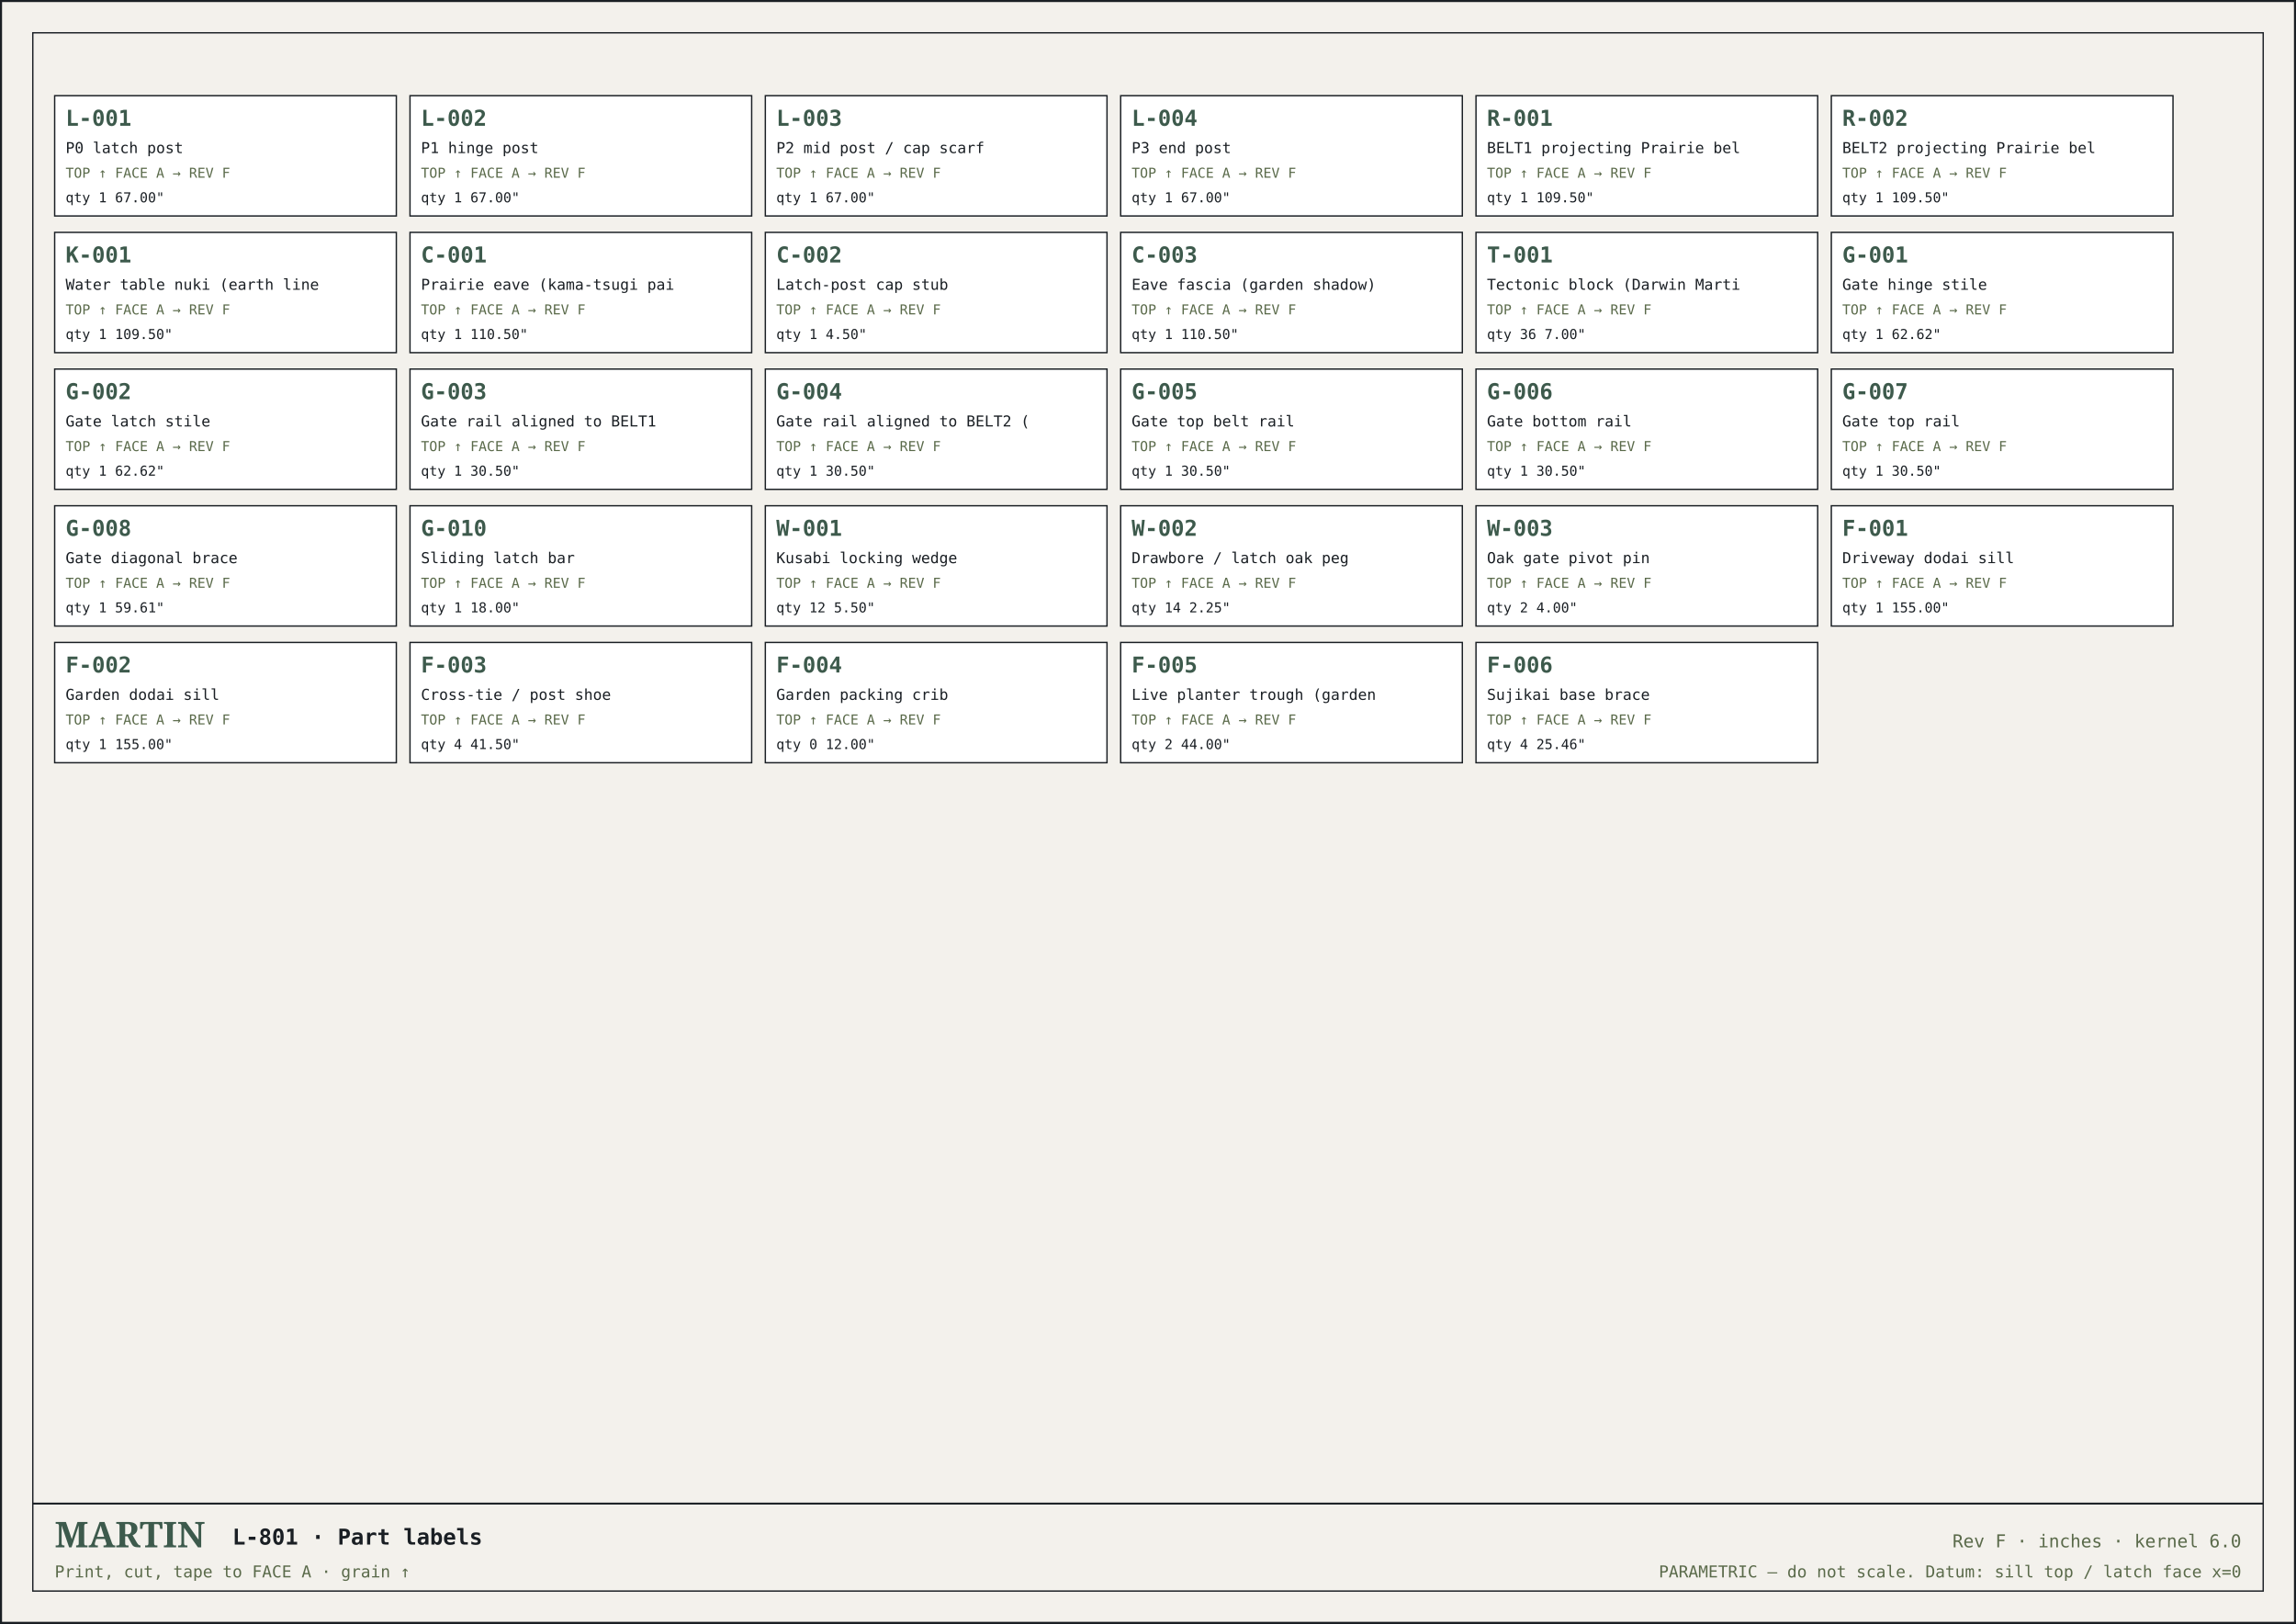
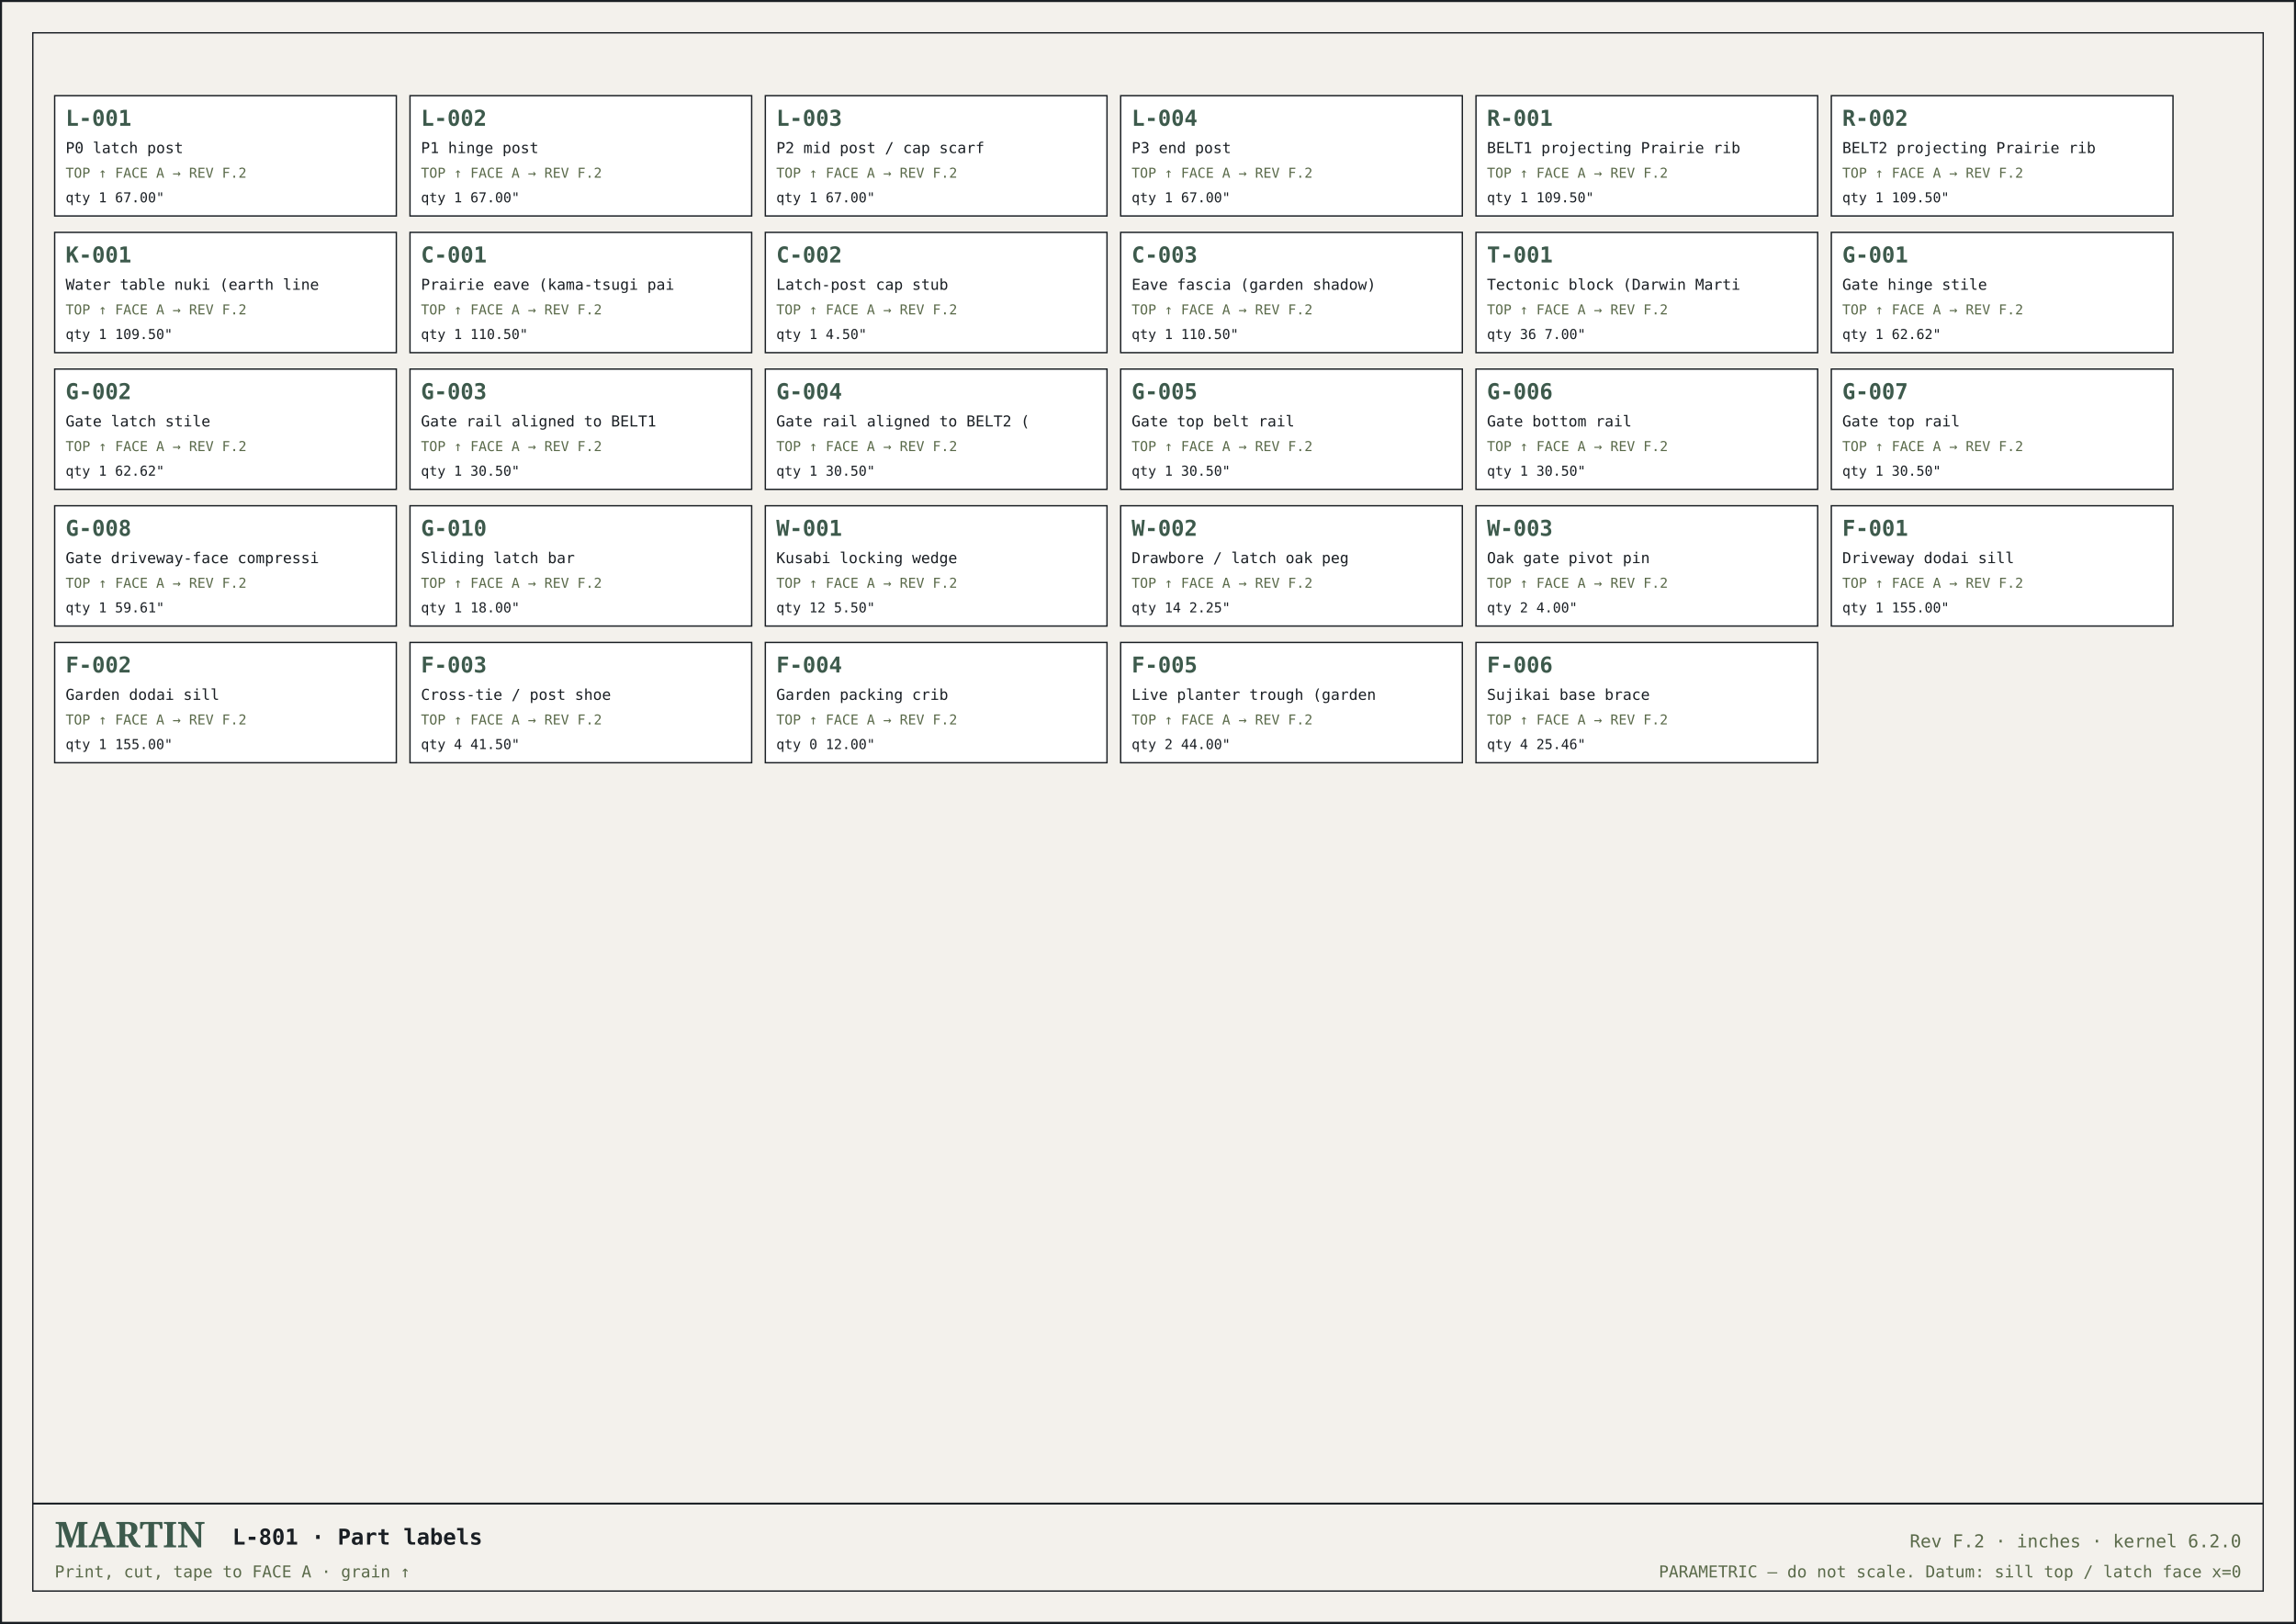
<svg xmlns="http://www.w3.org/2000/svg" width="1680" height="1188" viewBox="0 0 1680 1188">
  <rect x="0.0" y="0.0" width="1680.0" height="1188.0" fill="#f3f1ec" stroke="#1a1f24" stroke-width="3" />
  <rect x="24.0" y="24.0" width="1632.0" height="1140.0" fill="none" stroke="#1a1f24" stroke-width="1" />
  <line x1="24.0" y1="1100.0" x2="1656.0" y2="1100.0" stroke="#1a1f24" stroke-width="1.4" />
  <text x="40.0" y="1132.0" font-family="Georgia, serif" font-size="26" fill="#3d5a4c" text-anchor="start" font-weight="600">MARTIN</text>
  <text x="170.0" y="1130.0" font-family="IBM Plex Mono, Menlo, monospace" font-size="16" fill="#1a1f24" text-anchor="start" font-weight="600">L-801  ·  Part labels</text>
  <text x="40.0" y="1154.0" font-family="IBM Plex Mono, Menlo, monospace" font-size="12" fill="#5a6a4a" text-anchor="start">Print, cut, tape to FACE A  ·  grain ↑</text>
-   <text x="1640.0" y="1132.0" font-family="IBM Plex Mono, Menlo, monospace" font-size="13" fill="#5a6a4a" text-anchor="end">Rev F  ·  inches  ·  kernel 6.0</text>
+   <text x="1640.0" y="1132.0" font-family="IBM Plex Mono, Menlo, monospace" font-size="13" fill="#5a6a4a" text-anchor="end">Rev F.2  ·  inches  ·  kernel 6.2.0</text>
  <text x="1640.0" y="1154.0" font-family="IBM Plex Mono, Menlo, monospace" font-size="12" fill="#5a6a4a" text-anchor="end">PARAMETRIC — do not scale. Datum: sill top / latch face x=0</text>
  <rect x="40.0" y="70.0" width="250.0" height="88.0" fill="#fff" stroke="#1a1f24" stroke-width="1" />
  <text x="48.0" y="92.0" font-family="IBM Plex Mono, Menlo, monospace" font-size="16" fill="#3d5a4c" text-anchor="start" font-weight="600">L-001</text>
  <text x="48.0" y="112.0" font-family="IBM Plex Mono, Menlo, monospace" font-size="11" fill="#1a1f24" text-anchor="start">P0 latch post</text>
-   <text x="48.0" y="130.0" font-family="IBM Plex Mono, Menlo, monospace" font-size="10" fill="#5a6a4a" text-anchor="start">TOP ↑  FACE A →  REV F</text>
+   <text x="48.0" y="130.0" font-family="IBM Plex Mono, Menlo, monospace" font-size="10" fill="#5a6a4a" text-anchor="start">TOP ↑  FACE A →  REV F.2</text>
  <text x="48.0" y="148.0" font-family="IBM Plex Mono, Menlo, monospace" font-size="10" fill="#1a1f24" text-anchor="start">qty 1  67.00"</text>
  <rect x="300.0" y="70.0" width="250.0" height="88.0" fill="#fff" stroke="#1a1f24" stroke-width="1" />
  <text x="308.0" y="92.0" font-family="IBM Plex Mono, Menlo, monospace" font-size="16" fill="#3d5a4c" text-anchor="start" font-weight="600">L-002</text>
  <text x="308.0" y="112.0" font-family="IBM Plex Mono, Menlo, monospace" font-size="11" fill="#1a1f24" text-anchor="start">P1 hinge post</text>
-   <text x="308.0" y="130.0" font-family="IBM Plex Mono, Menlo, monospace" font-size="10" fill="#5a6a4a" text-anchor="start">TOP ↑  FACE A →  REV F</text>
+   <text x="308.0" y="130.0" font-family="IBM Plex Mono, Menlo, monospace" font-size="10" fill="#5a6a4a" text-anchor="start">TOP ↑  FACE A →  REV F.2</text>
  <text x="308.0" y="148.0" font-family="IBM Plex Mono, Menlo, monospace" font-size="10" fill="#1a1f24" text-anchor="start">qty 1  67.00"</text>
  <rect x="560.0" y="70.0" width="250.0" height="88.0" fill="#fff" stroke="#1a1f24" stroke-width="1" />
  <text x="568.0" y="92.0" font-family="IBM Plex Mono, Menlo, monospace" font-size="16" fill="#3d5a4c" text-anchor="start" font-weight="600">L-003</text>
  <text x="568.0" y="112.0" font-family="IBM Plex Mono, Menlo, monospace" font-size="11" fill="#1a1f24" text-anchor="start">P2 mid post / cap scarf</text>
-   <text x="568.0" y="130.0" font-family="IBM Plex Mono, Menlo, monospace" font-size="10" fill="#5a6a4a" text-anchor="start">TOP ↑  FACE A →  REV F</text>
+   <text x="568.0" y="130.0" font-family="IBM Plex Mono, Menlo, monospace" font-size="10" fill="#5a6a4a" text-anchor="start">TOP ↑  FACE A →  REV F.2</text>
  <text x="568.0" y="148.0" font-family="IBM Plex Mono, Menlo, monospace" font-size="10" fill="#1a1f24" text-anchor="start">qty 1  67.00"</text>
  <rect x="820.0" y="70.0" width="250.0" height="88.0" fill="#fff" stroke="#1a1f24" stroke-width="1" />
  <text x="828.0" y="92.0" font-family="IBM Plex Mono, Menlo, monospace" font-size="16" fill="#3d5a4c" text-anchor="start" font-weight="600">L-004</text>
  <text x="828.0" y="112.0" font-family="IBM Plex Mono, Menlo, monospace" font-size="11" fill="#1a1f24" text-anchor="start">P3 end post</text>
-   <text x="828.0" y="130.0" font-family="IBM Plex Mono, Menlo, monospace" font-size="10" fill="#5a6a4a" text-anchor="start">TOP ↑  FACE A →  REV F</text>
+   <text x="828.0" y="130.0" font-family="IBM Plex Mono, Menlo, monospace" font-size="10" fill="#5a6a4a" text-anchor="start">TOP ↑  FACE A →  REV F.2</text>
  <text x="828.0" y="148.0" font-family="IBM Plex Mono, Menlo, monospace" font-size="10" fill="#1a1f24" text-anchor="start">qty 1  67.00"</text>
  <rect x="1080.0" y="70.0" width="250.0" height="88.0" fill="#fff" stroke="#1a1f24" stroke-width="1" />
  <text x="1088.0" y="92.0" font-family="IBM Plex Mono, Menlo, monospace" font-size="16" fill="#3d5a4c" text-anchor="start" font-weight="600">R-001</text>
-   <text x="1088.0" y="112.0" font-family="IBM Plex Mono, Menlo, monospace" font-size="11" fill="#1a1f24" text-anchor="start">BELT1 projecting Prairie bel</text>
-   <text x="1088.0" y="130.0" font-family="IBM Plex Mono, Menlo, monospace" font-size="10" fill="#5a6a4a" text-anchor="start">TOP ↑  FACE A →  REV F</text>
+   <text x="1088.0" y="112.0" font-family="IBM Plex Mono, Menlo, monospace" font-size="11" fill="#1a1f24" text-anchor="start">BELT1 projecting Prairie rib</text>
+   <text x="1088.0" y="130.0" font-family="IBM Plex Mono, Menlo, monospace" font-size="10" fill="#5a6a4a" text-anchor="start">TOP ↑  FACE A →  REV F.2</text>
  <text x="1088.0" y="148.0" font-family="IBM Plex Mono, Menlo, monospace" font-size="10" fill="#1a1f24" text-anchor="start">qty 1  109.50"</text>
  <rect x="1340.0" y="70.0" width="250.0" height="88.0" fill="#fff" stroke="#1a1f24" stroke-width="1" />
  <text x="1348.0" y="92.0" font-family="IBM Plex Mono, Menlo, monospace" font-size="16" fill="#3d5a4c" text-anchor="start" font-weight="600">R-002</text>
-   <text x="1348.0" y="112.0" font-family="IBM Plex Mono, Menlo, monospace" font-size="11" fill="#1a1f24" text-anchor="start">BELT2 projecting Prairie bel</text>
-   <text x="1348.0" y="130.0" font-family="IBM Plex Mono, Menlo, monospace" font-size="10" fill="#5a6a4a" text-anchor="start">TOP ↑  FACE A →  REV F</text>
+   <text x="1348.0" y="112.0" font-family="IBM Plex Mono, Menlo, monospace" font-size="11" fill="#1a1f24" text-anchor="start">BELT2 projecting Prairie rib</text>
+   <text x="1348.0" y="130.0" font-family="IBM Plex Mono, Menlo, monospace" font-size="10" fill="#5a6a4a" text-anchor="start">TOP ↑  FACE A →  REV F.2</text>
  <text x="1348.0" y="148.0" font-family="IBM Plex Mono, Menlo, monospace" font-size="10" fill="#1a1f24" text-anchor="start">qty 1  109.50"</text>
  <rect x="40.0" y="170.0" width="250.0" height="88.0" fill="#fff" stroke="#1a1f24" stroke-width="1" />
  <text x="48.0" y="192.0" font-family="IBM Plex Mono, Menlo, monospace" font-size="16" fill="#3d5a4c" text-anchor="start" font-weight="600">K-001</text>
  <text x="48.0" y="212.0" font-family="IBM Plex Mono, Menlo, monospace" font-size="11" fill="#1a1f24" text-anchor="start">Water table nuki (earth line</text>
-   <text x="48.0" y="230.0" font-family="IBM Plex Mono, Menlo, monospace" font-size="10" fill="#5a6a4a" text-anchor="start">TOP ↑  FACE A →  REV F</text>
+   <text x="48.0" y="230.0" font-family="IBM Plex Mono, Menlo, monospace" font-size="10" fill="#5a6a4a" text-anchor="start">TOP ↑  FACE A →  REV F.2</text>
  <text x="48.0" y="248.0" font-family="IBM Plex Mono, Menlo, monospace" font-size="10" fill="#1a1f24" text-anchor="start">qty 1  109.50"</text>
  <rect x="300.0" y="170.0" width="250.0" height="88.0" fill="#fff" stroke="#1a1f24" stroke-width="1" />
  <text x="308.0" y="192.0" font-family="IBM Plex Mono, Menlo, monospace" font-size="16" fill="#3d5a4c" text-anchor="start" font-weight="600">C-001</text>
  <text x="308.0" y="212.0" font-family="IBM Plex Mono, Menlo, monospace" font-size="11" fill="#1a1f24" text-anchor="start">Prairie eave (kama-tsugi pai</text>
-   <text x="308.0" y="230.0" font-family="IBM Plex Mono, Menlo, monospace" font-size="10" fill="#5a6a4a" text-anchor="start">TOP ↑  FACE A →  REV F</text>
+   <text x="308.0" y="230.0" font-family="IBM Plex Mono, Menlo, monospace" font-size="10" fill="#5a6a4a" text-anchor="start">TOP ↑  FACE A →  REV F.2</text>
  <text x="308.0" y="248.0" font-family="IBM Plex Mono, Menlo, monospace" font-size="10" fill="#1a1f24" text-anchor="start">qty 1  110.50"</text>
  <rect x="560.0" y="170.0" width="250.0" height="88.0" fill="#fff" stroke="#1a1f24" stroke-width="1" />
  <text x="568.0" y="192.0" font-family="IBM Plex Mono, Menlo, monospace" font-size="16" fill="#3d5a4c" text-anchor="start" font-weight="600">C-002</text>
  <text x="568.0" y="212.0" font-family="IBM Plex Mono, Menlo, monospace" font-size="11" fill="#1a1f24" text-anchor="start">Latch-post cap stub</text>
-   <text x="568.0" y="230.0" font-family="IBM Plex Mono, Menlo, monospace" font-size="10" fill="#5a6a4a" text-anchor="start">TOP ↑  FACE A →  REV F</text>
+   <text x="568.0" y="230.0" font-family="IBM Plex Mono, Menlo, monospace" font-size="10" fill="#5a6a4a" text-anchor="start">TOP ↑  FACE A →  REV F.2</text>
  <text x="568.0" y="248.0" font-family="IBM Plex Mono, Menlo, monospace" font-size="10" fill="#1a1f24" text-anchor="start">qty 1  4.50"</text>
  <rect x="820.0" y="170.0" width="250.0" height="88.0" fill="#fff" stroke="#1a1f24" stroke-width="1" />
  <text x="828.0" y="192.0" font-family="IBM Plex Mono, Menlo, monospace" font-size="16" fill="#3d5a4c" text-anchor="start" font-weight="600">C-003</text>
  <text x="828.0" y="212.0" font-family="IBM Plex Mono, Menlo, monospace" font-size="11" fill="#1a1f24" text-anchor="start">Eave fascia (garden shadow)</text>
-   <text x="828.0" y="230.0" font-family="IBM Plex Mono, Menlo, monospace" font-size="10" fill="#5a6a4a" text-anchor="start">TOP ↑  FACE A →  REV F</text>
+   <text x="828.0" y="230.0" font-family="IBM Plex Mono, Menlo, monospace" font-size="10" fill="#5a6a4a" text-anchor="start">TOP ↑  FACE A →  REV F.2</text>
  <text x="828.0" y="248.0" font-family="IBM Plex Mono, Menlo, monospace" font-size="10" fill="#1a1f24" text-anchor="start">qty 1  110.50"</text>
  <rect x="1080.0" y="170.0" width="250.0" height="88.0" fill="#fff" stroke="#1a1f24" stroke-width="1" />
  <text x="1088.0" y="192.0" font-family="IBM Plex Mono, Menlo, monospace" font-size="16" fill="#3d5a4c" text-anchor="start" font-weight="600">T-001</text>
  <text x="1088.0" y="212.0" font-family="IBM Plex Mono, Menlo, monospace" font-size="11" fill="#1a1f24" text-anchor="start">Tectonic block (Darwin Marti</text>
-   <text x="1088.0" y="230.0" font-family="IBM Plex Mono, Menlo, monospace" font-size="10" fill="#5a6a4a" text-anchor="start">TOP ↑  FACE A →  REV F</text>
+   <text x="1088.0" y="230.0" font-family="IBM Plex Mono, Menlo, monospace" font-size="10" fill="#5a6a4a" text-anchor="start">TOP ↑  FACE A →  REV F.2</text>
  <text x="1088.0" y="248.0" font-family="IBM Plex Mono, Menlo, monospace" font-size="10" fill="#1a1f24" text-anchor="start">qty 36  7.00"</text>
  <rect x="1340.0" y="170.0" width="250.0" height="88.0" fill="#fff" stroke="#1a1f24" stroke-width="1" />
  <text x="1348.0" y="192.0" font-family="IBM Plex Mono, Menlo, monospace" font-size="16" fill="#3d5a4c" text-anchor="start" font-weight="600">G-001</text>
  <text x="1348.0" y="212.0" font-family="IBM Plex Mono, Menlo, monospace" font-size="11" fill="#1a1f24" text-anchor="start">Gate hinge stile</text>
-   <text x="1348.0" y="230.0" font-family="IBM Plex Mono, Menlo, monospace" font-size="10" fill="#5a6a4a" text-anchor="start">TOP ↑  FACE A →  REV F</text>
+   <text x="1348.0" y="230.0" font-family="IBM Plex Mono, Menlo, monospace" font-size="10" fill="#5a6a4a" text-anchor="start">TOP ↑  FACE A →  REV F.2</text>
  <text x="1348.0" y="248.0" font-family="IBM Plex Mono, Menlo, monospace" font-size="10" fill="#1a1f24" text-anchor="start">qty 1  62.62"</text>
  <rect x="40.0" y="270.0" width="250.0" height="88.0" fill="#fff" stroke="#1a1f24" stroke-width="1" />
  <text x="48.0" y="292.0" font-family="IBM Plex Mono, Menlo, monospace" font-size="16" fill="#3d5a4c" text-anchor="start" font-weight="600">G-002</text>
  <text x="48.0" y="312.0" font-family="IBM Plex Mono, Menlo, monospace" font-size="11" fill="#1a1f24" text-anchor="start">Gate latch stile</text>
-   <text x="48.0" y="330.0" font-family="IBM Plex Mono, Menlo, monospace" font-size="10" fill="#5a6a4a" text-anchor="start">TOP ↑  FACE A →  REV F</text>
+   <text x="48.0" y="330.0" font-family="IBM Plex Mono, Menlo, monospace" font-size="10" fill="#5a6a4a" text-anchor="start">TOP ↑  FACE A →  REV F.2</text>
  <text x="48.0" y="348.0" font-family="IBM Plex Mono, Menlo, monospace" font-size="10" fill="#1a1f24" text-anchor="start">qty 1  62.62"</text>
  <rect x="300.0" y="270.0" width="250.0" height="88.0" fill="#fff" stroke="#1a1f24" stroke-width="1" />
  <text x="308.0" y="292.0" font-family="IBM Plex Mono, Menlo, monospace" font-size="16" fill="#3d5a4c" text-anchor="start" font-weight="600">G-003</text>
  <text x="308.0" y="312.0" font-family="IBM Plex Mono, Menlo, monospace" font-size="11" fill="#1a1f24" text-anchor="start">Gate rail aligned to BELT1</text>
-   <text x="308.0" y="330.0" font-family="IBM Plex Mono, Menlo, monospace" font-size="10" fill="#5a6a4a" text-anchor="start">TOP ↑  FACE A →  REV F</text>
+   <text x="308.0" y="330.0" font-family="IBM Plex Mono, Menlo, monospace" font-size="10" fill="#5a6a4a" text-anchor="start">TOP ↑  FACE A →  REV F.2</text>
  <text x="308.0" y="348.0" font-family="IBM Plex Mono, Menlo, monospace" font-size="10" fill="#1a1f24" text-anchor="start">qty 1  30.50"</text>
  <rect x="560.0" y="270.0" width="250.0" height="88.0" fill="#fff" stroke="#1a1f24" stroke-width="1" />
  <text x="568.0" y="292.0" font-family="IBM Plex Mono, Menlo, monospace" font-size="16" fill="#3d5a4c" text-anchor="start" font-weight="600">G-004</text>
  <text x="568.0" y="312.0" font-family="IBM Plex Mono, Menlo, monospace" font-size="11" fill="#1a1f24" text-anchor="start">Gate rail aligned to BELT2 (</text>
-   <text x="568.0" y="330.0" font-family="IBM Plex Mono, Menlo, monospace" font-size="10" fill="#5a6a4a" text-anchor="start">TOP ↑  FACE A →  REV F</text>
+   <text x="568.0" y="330.0" font-family="IBM Plex Mono, Menlo, monospace" font-size="10" fill="#5a6a4a" text-anchor="start">TOP ↑  FACE A →  REV F.2</text>
  <text x="568.0" y="348.0" font-family="IBM Plex Mono, Menlo, monospace" font-size="10" fill="#1a1f24" text-anchor="start">qty 1  30.50"</text>
  <rect x="820.0" y="270.0" width="250.0" height="88.0" fill="#fff" stroke="#1a1f24" stroke-width="1" />
  <text x="828.0" y="292.0" font-family="IBM Plex Mono, Menlo, monospace" font-size="16" fill="#3d5a4c" text-anchor="start" font-weight="600">G-005</text>
  <text x="828.0" y="312.0" font-family="IBM Plex Mono, Menlo, monospace" font-size="11" fill="#1a1f24" text-anchor="start">Gate top belt rail</text>
-   <text x="828.0" y="330.0" font-family="IBM Plex Mono, Menlo, monospace" font-size="10" fill="#5a6a4a" text-anchor="start">TOP ↑  FACE A →  REV F</text>
+   <text x="828.0" y="330.0" font-family="IBM Plex Mono, Menlo, monospace" font-size="10" fill="#5a6a4a" text-anchor="start">TOP ↑  FACE A →  REV F.2</text>
  <text x="828.0" y="348.0" font-family="IBM Plex Mono, Menlo, monospace" font-size="10" fill="#1a1f24" text-anchor="start">qty 1  30.50"</text>
  <rect x="1080.0" y="270.0" width="250.0" height="88.0" fill="#fff" stroke="#1a1f24" stroke-width="1" />
  <text x="1088.0" y="292.0" font-family="IBM Plex Mono, Menlo, monospace" font-size="16" fill="#3d5a4c" text-anchor="start" font-weight="600">G-006</text>
  <text x="1088.0" y="312.0" font-family="IBM Plex Mono, Menlo, monospace" font-size="11" fill="#1a1f24" text-anchor="start">Gate bottom rail</text>
-   <text x="1088.0" y="330.0" font-family="IBM Plex Mono, Menlo, monospace" font-size="10" fill="#5a6a4a" text-anchor="start">TOP ↑  FACE A →  REV F</text>
+   <text x="1088.0" y="330.0" font-family="IBM Plex Mono, Menlo, monospace" font-size="10" fill="#5a6a4a" text-anchor="start">TOP ↑  FACE A →  REV F.2</text>
  <text x="1088.0" y="348.0" font-family="IBM Plex Mono, Menlo, monospace" font-size="10" fill="#1a1f24" text-anchor="start">qty 1  30.50"</text>
  <rect x="1340.0" y="270.0" width="250.0" height="88.0" fill="#fff" stroke="#1a1f24" stroke-width="1" />
  <text x="1348.0" y="292.0" font-family="IBM Plex Mono, Menlo, monospace" font-size="16" fill="#3d5a4c" text-anchor="start" font-weight="600">G-007</text>
  <text x="1348.0" y="312.0" font-family="IBM Plex Mono, Menlo, monospace" font-size="11" fill="#1a1f24" text-anchor="start">Gate top rail</text>
-   <text x="1348.0" y="330.0" font-family="IBM Plex Mono, Menlo, monospace" font-size="10" fill="#5a6a4a" text-anchor="start">TOP ↑  FACE A →  REV F</text>
+   <text x="1348.0" y="330.0" font-family="IBM Plex Mono, Menlo, monospace" font-size="10" fill="#5a6a4a" text-anchor="start">TOP ↑  FACE A →  REV F.2</text>
  <text x="1348.0" y="348.0" font-family="IBM Plex Mono, Menlo, monospace" font-size="10" fill="#1a1f24" text-anchor="start">qty 1  30.50"</text>
  <rect x="40.0" y="370.0" width="250.0" height="88.0" fill="#fff" stroke="#1a1f24" stroke-width="1" />
  <text x="48.0" y="392.0" font-family="IBM Plex Mono, Menlo, monospace" font-size="16" fill="#3d5a4c" text-anchor="start" font-weight="600">G-008</text>
-   <text x="48.0" y="412.0" font-family="IBM Plex Mono, Menlo, monospace" font-size="11" fill="#1a1f24" text-anchor="start">Gate diagonal brace</text>
-   <text x="48.0" y="430.0" font-family="IBM Plex Mono, Menlo, monospace" font-size="10" fill="#5a6a4a" text-anchor="start">TOP ↑  FACE A →  REV F</text>
+   <text x="48.0" y="412.0" font-family="IBM Plex Mono, Menlo, monospace" font-size="11" fill="#1a1f24" text-anchor="start">Gate driveway-face compressi</text>
+   <text x="48.0" y="430.0" font-family="IBM Plex Mono, Menlo, monospace" font-size="10" fill="#5a6a4a" text-anchor="start">TOP ↑  FACE A →  REV F.2</text>
  <text x="48.0" y="448.0" font-family="IBM Plex Mono, Menlo, monospace" font-size="10" fill="#1a1f24" text-anchor="start">qty 1  59.61"</text>
  <rect x="300.0" y="370.0" width="250.0" height="88.0" fill="#fff" stroke="#1a1f24" stroke-width="1" />
  <text x="308.0" y="392.0" font-family="IBM Plex Mono, Menlo, monospace" font-size="16" fill="#3d5a4c" text-anchor="start" font-weight="600">G-010</text>
  <text x="308.0" y="412.0" font-family="IBM Plex Mono, Menlo, monospace" font-size="11" fill="#1a1f24" text-anchor="start">Sliding latch bar</text>
-   <text x="308.0" y="430.0" font-family="IBM Plex Mono, Menlo, monospace" font-size="10" fill="#5a6a4a" text-anchor="start">TOP ↑  FACE A →  REV F</text>
+   <text x="308.0" y="430.0" font-family="IBM Plex Mono, Menlo, monospace" font-size="10" fill="#5a6a4a" text-anchor="start">TOP ↑  FACE A →  REV F.2</text>
  <text x="308.0" y="448.0" font-family="IBM Plex Mono, Menlo, monospace" font-size="10" fill="#1a1f24" text-anchor="start">qty 1  18.00"</text>
  <rect x="560.0" y="370.0" width="250.0" height="88.0" fill="#fff" stroke="#1a1f24" stroke-width="1" />
  <text x="568.0" y="392.0" font-family="IBM Plex Mono, Menlo, monospace" font-size="16" fill="#3d5a4c" text-anchor="start" font-weight="600">W-001</text>
  <text x="568.0" y="412.0" font-family="IBM Plex Mono, Menlo, monospace" font-size="11" fill="#1a1f24" text-anchor="start">Kusabi locking wedge</text>
-   <text x="568.0" y="430.0" font-family="IBM Plex Mono, Menlo, monospace" font-size="10" fill="#5a6a4a" text-anchor="start">TOP ↑  FACE A →  REV F</text>
+   <text x="568.0" y="430.0" font-family="IBM Plex Mono, Menlo, monospace" font-size="10" fill="#5a6a4a" text-anchor="start">TOP ↑  FACE A →  REV F.2</text>
  <text x="568.0" y="448.0" font-family="IBM Plex Mono, Menlo, monospace" font-size="10" fill="#1a1f24" text-anchor="start">qty 12  5.50"</text>
  <rect x="820.0" y="370.0" width="250.0" height="88.0" fill="#fff" stroke="#1a1f24" stroke-width="1" />
  <text x="828.0" y="392.0" font-family="IBM Plex Mono, Menlo, monospace" font-size="16" fill="#3d5a4c" text-anchor="start" font-weight="600">W-002</text>
  <text x="828.0" y="412.0" font-family="IBM Plex Mono, Menlo, monospace" font-size="11" fill="#1a1f24" text-anchor="start">Drawbore / latch oak peg</text>
-   <text x="828.0" y="430.0" font-family="IBM Plex Mono, Menlo, monospace" font-size="10" fill="#5a6a4a" text-anchor="start">TOP ↑  FACE A →  REV F</text>
+   <text x="828.0" y="430.0" font-family="IBM Plex Mono, Menlo, monospace" font-size="10" fill="#5a6a4a" text-anchor="start">TOP ↑  FACE A →  REV F.2</text>
  <text x="828.0" y="448.0" font-family="IBM Plex Mono, Menlo, monospace" font-size="10" fill="#1a1f24" text-anchor="start">qty 14  2.25"</text>
  <rect x="1080.0" y="370.0" width="250.0" height="88.0" fill="#fff" stroke="#1a1f24" stroke-width="1" />
  <text x="1088.0" y="392.0" font-family="IBM Plex Mono, Menlo, monospace" font-size="16" fill="#3d5a4c" text-anchor="start" font-weight="600">W-003</text>
  <text x="1088.0" y="412.0" font-family="IBM Plex Mono, Menlo, monospace" font-size="11" fill="#1a1f24" text-anchor="start">Oak gate pivot pin</text>
-   <text x="1088.0" y="430.0" font-family="IBM Plex Mono, Menlo, monospace" font-size="10" fill="#5a6a4a" text-anchor="start">TOP ↑  FACE A →  REV F</text>
+   <text x="1088.0" y="430.0" font-family="IBM Plex Mono, Menlo, monospace" font-size="10" fill="#5a6a4a" text-anchor="start">TOP ↑  FACE A →  REV F.2</text>
  <text x="1088.0" y="448.0" font-family="IBM Plex Mono, Menlo, monospace" font-size="10" fill="#1a1f24" text-anchor="start">qty 2  4.00"</text>
  <rect x="1340.0" y="370.0" width="250.0" height="88.0" fill="#fff" stroke="#1a1f24" stroke-width="1" />
  <text x="1348.0" y="392.0" font-family="IBM Plex Mono, Menlo, monospace" font-size="16" fill="#3d5a4c" text-anchor="start" font-weight="600">F-001</text>
  <text x="1348.0" y="412.0" font-family="IBM Plex Mono, Menlo, monospace" font-size="11" fill="#1a1f24" text-anchor="start">Driveway dodai sill</text>
-   <text x="1348.0" y="430.0" font-family="IBM Plex Mono, Menlo, monospace" font-size="10" fill="#5a6a4a" text-anchor="start">TOP ↑  FACE A →  REV F</text>
+   <text x="1348.0" y="430.0" font-family="IBM Plex Mono, Menlo, monospace" font-size="10" fill="#5a6a4a" text-anchor="start">TOP ↑  FACE A →  REV F.2</text>
  <text x="1348.0" y="448.0" font-family="IBM Plex Mono, Menlo, monospace" font-size="10" fill="#1a1f24" text-anchor="start">qty 1  155.00"</text>
  <rect x="40.0" y="470.0" width="250.0" height="88.0" fill="#fff" stroke="#1a1f24" stroke-width="1" />
  <text x="48.0" y="492.0" font-family="IBM Plex Mono, Menlo, monospace" font-size="16" fill="#3d5a4c" text-anchor="start" font-weight="600">F-002</text>
  <text x="48.0" y="512.0" font-family="IBM Plex Mono, Menlo, monospace" font-size="11" fill="#1a1f24" text-anchor="start">Garden dodai sill</text>
-   <text x="48.0" y="530.0" font-family="IBM Plex Mono, Menlo, monospace" font-size="10" fill="#5a6a4a" text-anchor="start">TOP ↑  FACE A →  REV F</text>
+   <text x="48.0" y="530.0" font-family="IBM Plex Mono, Menlo, monospace" font-size="10" fill="#5a6a4a" text-anchor="start">TOP ↑  FACE A →  REV F.2</text>
  <text x="48.0" y="548.0" font-family="IBM Plex Mono, Menlo, monospace" font-size="10" fill="#1a1f24" text-anchor="start">qty 1  155.00"</text>
  <rect x="300.0" y="470.0" width="250.0" height="88.0" fill="#fff" stroke="#1a1f24" stroke-width="1" />
  <text x="308.0" y="492.0" font-family="IBM Plex Mono, Menlo, monospace" font-size="16" fill="#3d5a4c" text-anchor="start" font-weight="600">F-003</text>
  <text x="308.0" y="512.0" font-family="IBM Plex Mono, Menlo, monospace" font-size="11" fill="#1a1f24" text-anchor="start">Cross-tie / post shoe</text>
-   <text x="308.0" y="530.0" font-family="IBM Plex Mono, Menlo, monospace" font-size="10" fill="#5a6a4a" text-anchor="start">TOP ↑  FACE A →  REV F</text>
+   <text x="308.0" y="530.0" font-family="IBM Plex Mono, Menlo, monospace" font-size="10" fill="#5a6a4a" text-anchor="start">TOP ↑  FACE A →  REV F.2</text>
  <text x="308.0" y="548.0" font-family="IBM Plex Mono, Menlo, monospace" font-size="10" fill="#1a1f24" text-anchor="start">qty 4  41.50"</text>
  <rect x="560.0" y="470.0" width="250.0" height="88.0" fill="#fff" stroke="#1a1f24" stroke-width="1" />
  <text x="568.0" y="492.0" font-family="IBM Plex Mono, Menlo, monospace" font-size="16" fill="#3d5a4c" text-anchor="start" font-weight="600">F-004</text>
  <text x="568.0" y="512.0" font-family="IBM Plex Mono, Menlo, monospace" font-size="11" fill="#1a1f24" text-anchor="start">Garden packing crib</text>
-   <text x="568.0" y="530.0" font-family="IBM Plex Mono, Menlo, monospace" font-size="10" fill="#5a6a4a" text-anchor="start">TOP ↑  FACE A →  REV F</text>
+   <text x="568.0" y="530.0" font-family="IBM Plex Mono, Menlo, monospace" font-size="10" fill="#5a6a4a" text-anchor="start">TOP ↑  FACE A →  REV F.2</text>
  <text x="568.0" y="548.0" font-family="IBM Plex Mono, Menlo, monospace" font-size="10" fill="#1a1f24" text-anchor="start">qty 0  12.00"</text>
  <rect x="820.0" y="470.0" width="250.0" height="88.0" fill="#fff" stroke="#1a1f24" stroke-width="1" />
  <text x="828.0" y="492.0" font-family="IBM Plex Mono, Menlo, monospace" font-size="16" fill="#3d5a4c" text-anchor="start" font-weight="600">F-005</text>
  <text x="828.0" y="512.0" font-family="IBM Plex Mono, Menlo, monospace" font-size="11" fill="#1a1f24" text-anchor="start">Live planter trough (garden </text>
-   <text x="828.0" y="530.0" font-family="IBM Plex Mono, Menlo, monospace" font-size="10" fill="#5a6a4a" text-anchor="start">TOP ↑  FACE A →  REV F</text>
+   <text x="828.0" y="530.0" font-family="IBM Plex Mono, Menlo, monospace" font-size="10" fill="#5a6a4a" text-anchor="start">TOP ↑  FACE A →  REV F.2</text>
  <text x="828.0" y="548.0" font-family="IBM Plex Mono, Menlo, monospace" font-size="10" fill="#1a1f24" text-anchor="start">qty 2  44.00"</text>
  <rect x="1080.0" y="470.0" width="250.0" height="88.0" fill="#fff" stroke="#1a1f24" stroke-width="1" />
  <text x="1088.0" y="492.0" font-family="IBM Plex Mono, Menlo, monospace" font-size="16" fill="#3d5a4c" text-anchor="start" font-weight="600">F-006</text>
  <text x="1088.0" y="512.0" font-family="IBM Plex Mono, Menlo, monospace" font-size="11" fill="#1a1f24" text-anchor="start">Sujikai base brace</text>
-   <text x="1088.0" y="530.0" font-family="IBM Plex Mono, Menlo, monospace" font-size="10" fill="#5a6a4a" text-anchor="start">TOP ↑  FACE A →  REV F</text>
+   <text x="1088.0" y="530.0" font-family="IBM Plex Mono, Menlo, monospace" font-size="10" fill="#5a6a4a" text-anchor="start">TOP ↑  FACE A →  REV F.2</text>
  <text x="1088.0" y="548.0" font-family="IBM Plex Mono, Menlo, monospace" font-size="10" fill="#1a1f24" text-anchor="start">qty 4  25.46"</text>
</svg>
